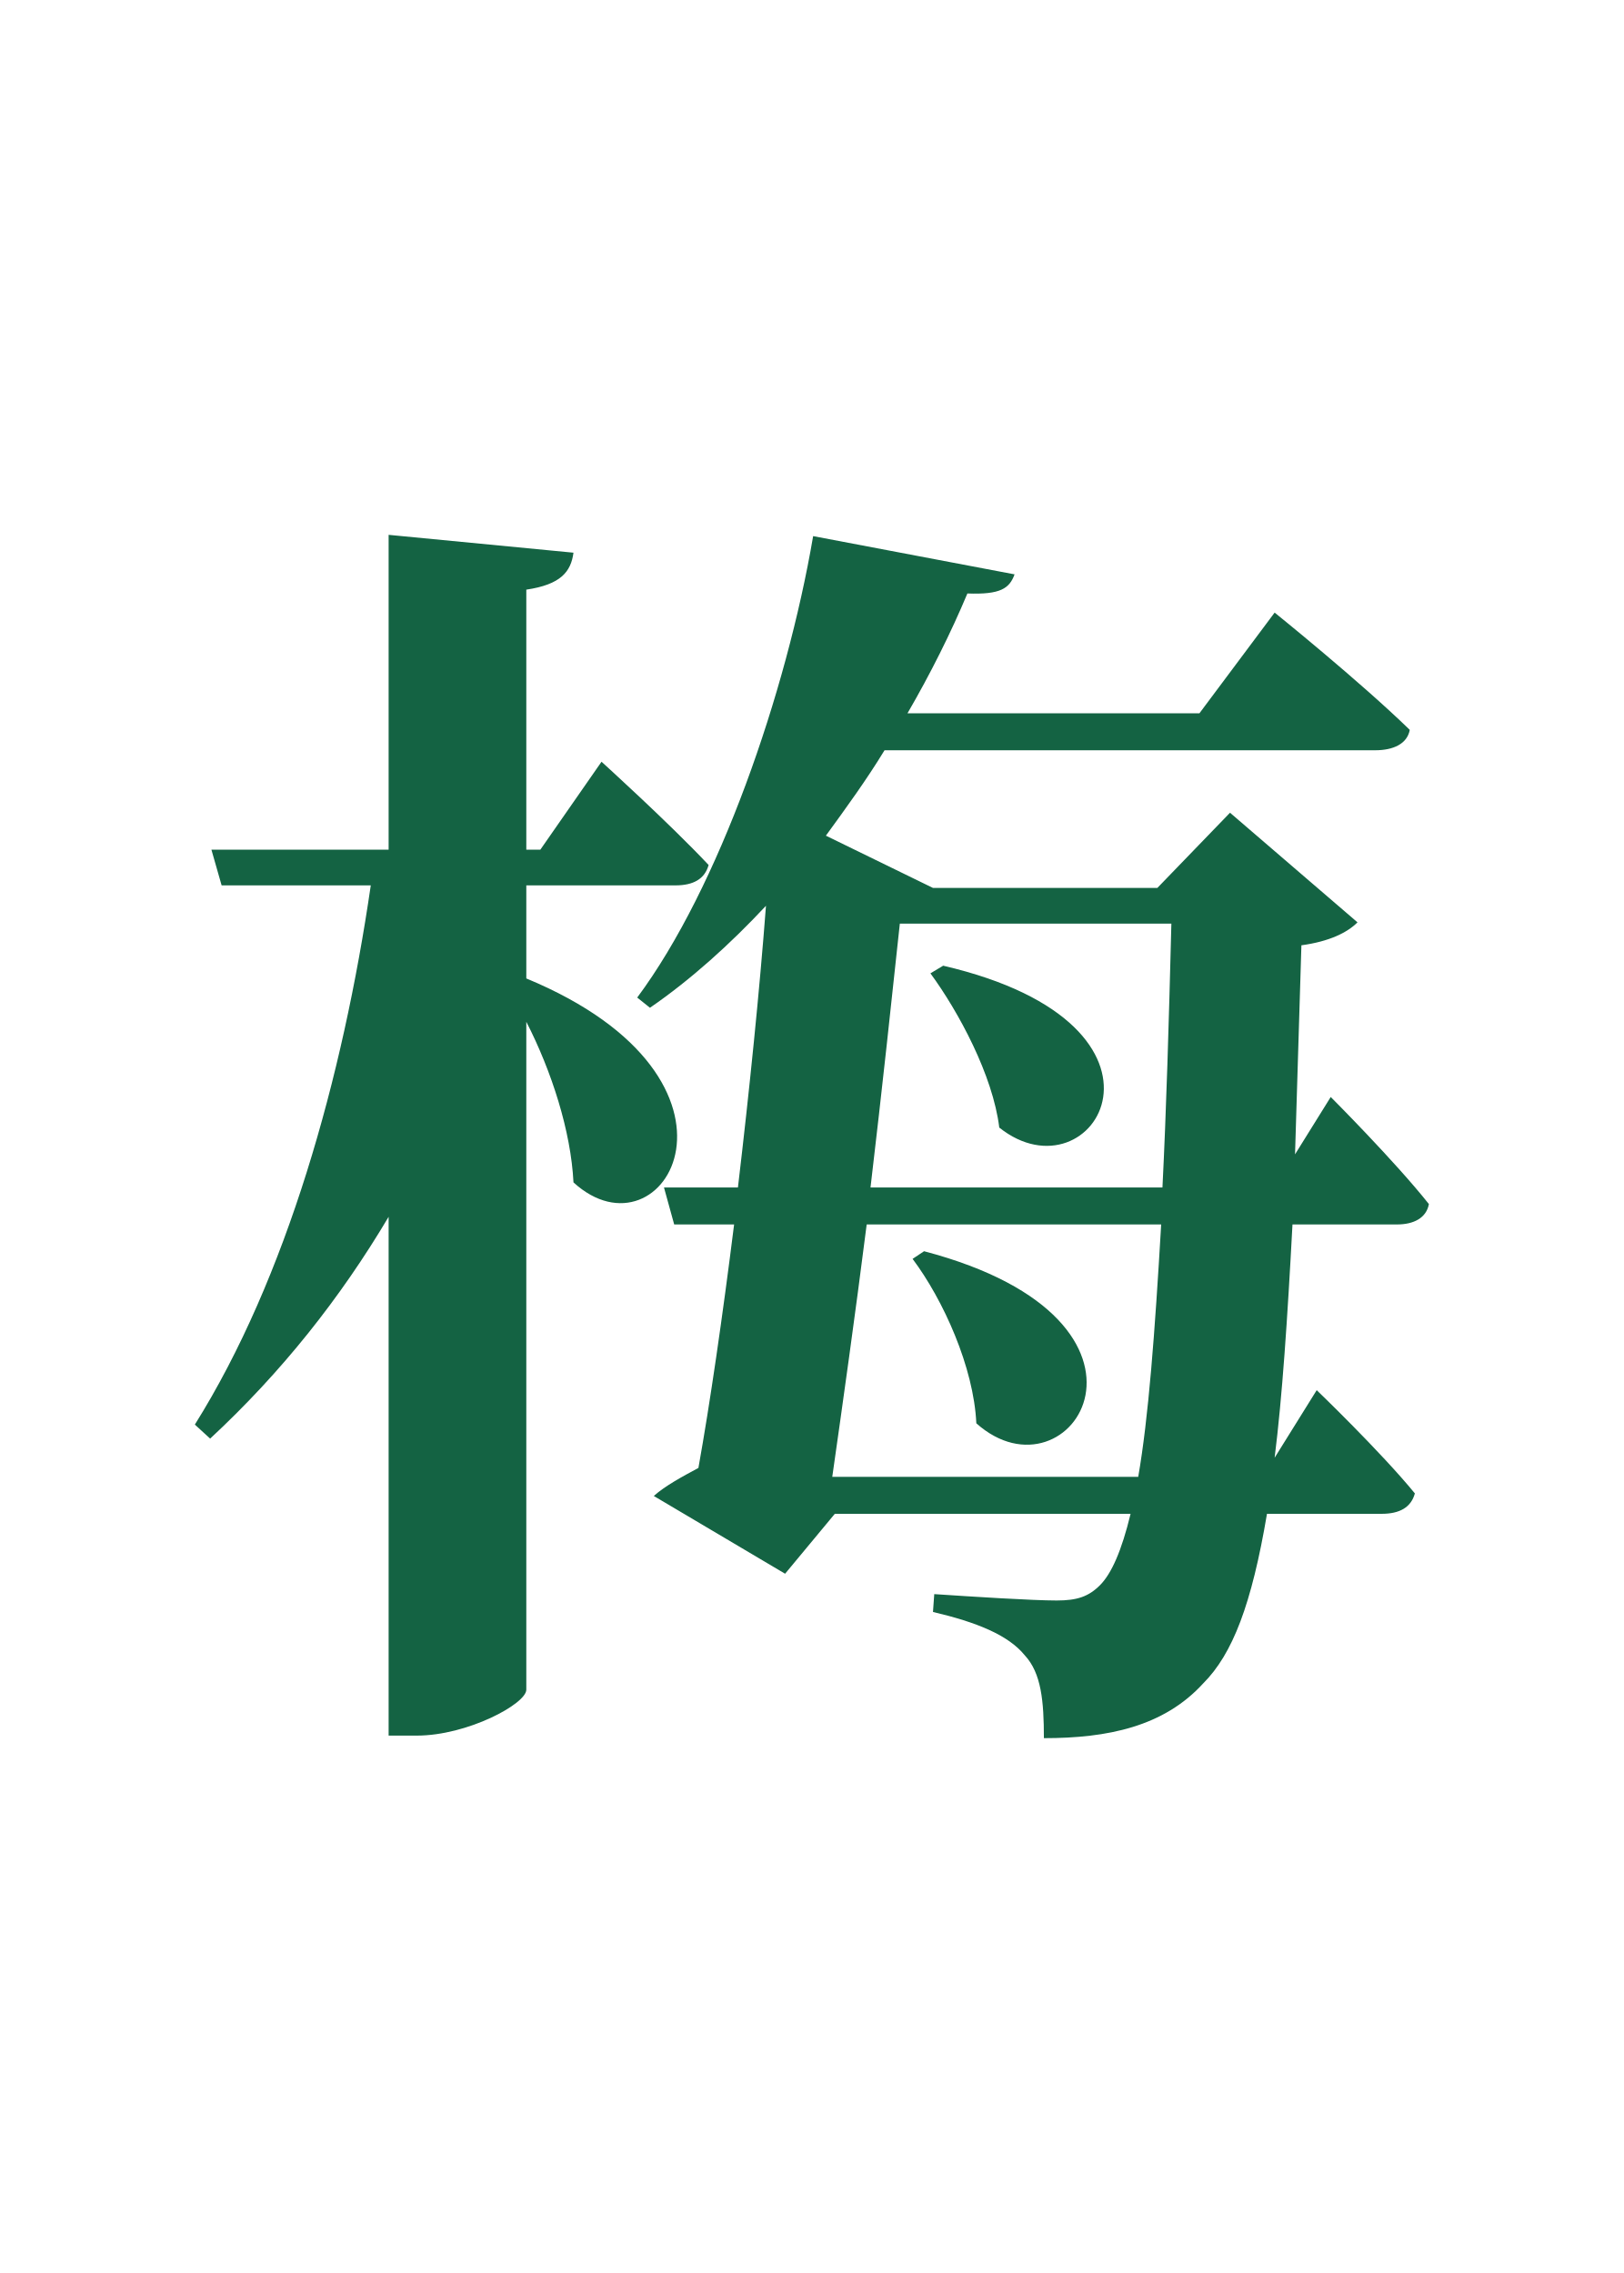
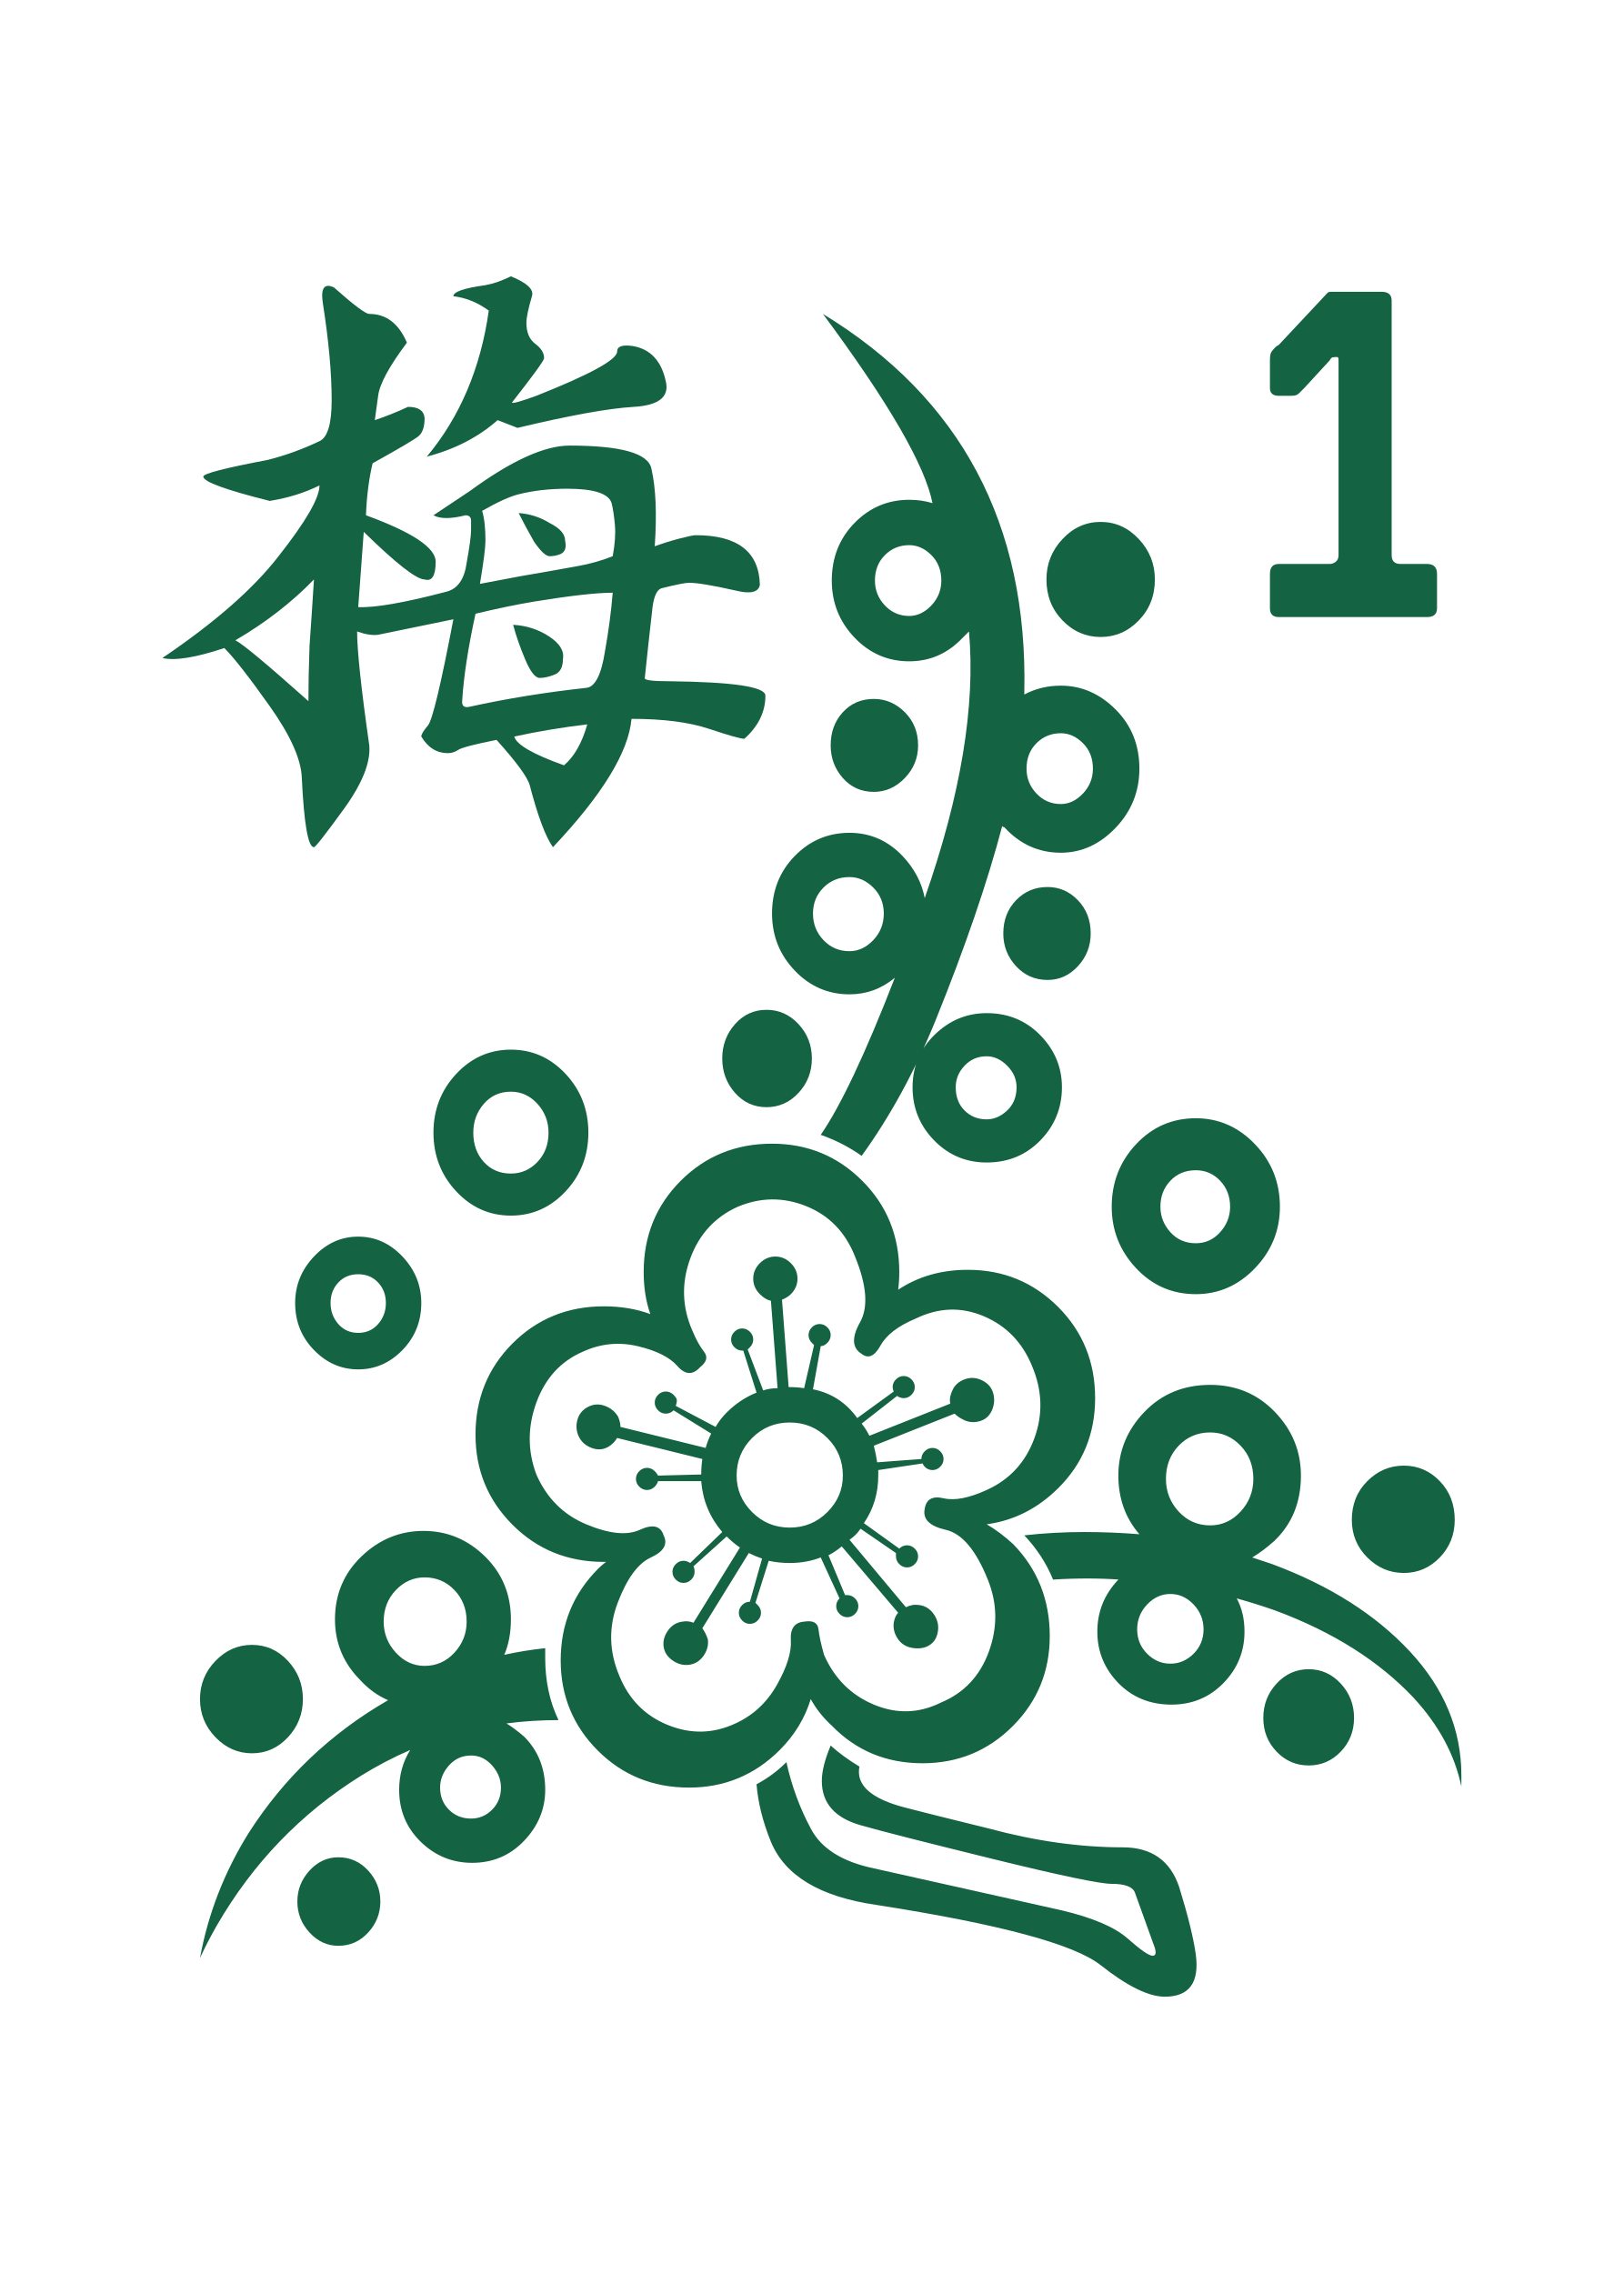
<svg xmlns="http://www.w3.org/2000/svg" viewBox="0 0 100 140">
-   <path d="M589 290 580 284C604 252 628 199 630 155C704 89 798 235 589 290ZM604 514 594 508C616 478 643 428 648 387C722 328 806 467 604 514ZM864 791 805 712H576C594 743 610 775 623 806C649 805 656 810 660 821L502 851C481 728 428 575 364 489L374 481C406 503 437 531 465 561C460 495 452 416 443 340H385L393 311H440C431 239 421 170 412 120C399 113 386 106 377 98L480 37L519 84H751C744 55 736 37 727 28C718 19 709 16 693 16C674 16 627 19 597 21L596 7C630 -1 655 -11 668 -27C681 -41 683 -63 683 -92C733 -92 777 -83 808 -49C831 -26 846 13 858 84H948C962 84 971 89 974 100C947 133 897 181 897 181L864 128C870 176 874 236 878 311H960C973 311 983 316 985 327C958 361 908 411 908 411L880 366L885 530C907 533 921 540 929 548L829 634L772 575H596L512 616C528 638 544 660 558 683H943C957 683 968 688 970 699C931 737 864 791 864 791ZM757 113H517C525 169 535 240 544 311H775C770 225 765 159 757 113ZM776 340H547C556 416 564 491 570 547H783C781 468 779 400 776 340ZM336 674 288 605H277V809C304 813 312 823 314 838L169 852V605H30L38 577H155C133 426 89 269 17 154L29 143C85 195 131 253 169 317V-90H191C231 -90 277 -65 277 -54V470C297 431 312 384 314 344C385 279 470 424 277 504V577H394C408 577 417 582 420 593C389 626 336 674 336 674Z" transform="translate(10.66529,99.83471) scale(0.0785124,-0.0785124)" fill="#146343" />
+   <path d="M398 752Q412 752 422.0 762.5Q432 773 432 789Q432 804 422.0 815.0Q412 826 398 826Q383 826 373.5 815.0Q364 804 364 789Q364 773 373.5 762.5Q383 752 398 752ZM362 169Q373 169 381.0 177.0Q389 185 389 197Q389 208 381.0 217.0Q373 226 362 226Q350 226 342.0 217.0Q334 208 334 197Q334 185 342.0 177.0Q350 169 362 169ZM994 309Q1006 309 1015.0 318.0Q1024 327 1024 340Q1024 353 1015.0 362.5Q1006 372 994 372Q982 372 973.0 362.5Q964 353 964 340Q964 327 973.0 318.0Q982 309 994 309ZM320 307Q336 307 347.0 319.0Q358 331 358 347Q358 364 347.0 375.5Q336 387 320 387Q305 387 294.0 375.5Q283 364 283 347Q283 331 294.0 319.0Q305 307 320 307ZM1030 434Q1046 434 1057.5 446.5Q1069 459 1069 476Q1069 494 1057.5 506.0Q1046 518 1030 518Q1013 518 1001.5 506.0Q990 494 990 476Q990 459 1001.5 446.5Q1013 434 1030 434ZM260 608Q271 608 278.0 616.0Q285 624 285 635Q285 646 278.0 653.5Q271 661 260 661Q249 661 242.0 653.5Q235 646 235 635Q235 624 242.0 616.0Q249 608 260 608ZM1017 689Q1030 689 1039.0 699.0Q1048 709 1048 722Q1048 736 1039.0 745.5Q1030 755 1017 755Q1003 755 994.0 745.5Q985 736 985 722Q985 709 994.0 699.0Q1003 689 1017 689ZM828 801Q838 801 846.5 809.0Q855 817 855 830Q855 841 846.5 849.5Q838 858 828 858Q816 858 808.0 849.5Q800 841 800 830Q800 817 808.0 809.0Q816 801 828 801ZM704 953Q716 953 725.5 963.0Q735 973 735 987Q735 1001 725.5 1010.5Q716 1020 704 1020Q690 1020 680.5 1010.5Q671 1001 671 987Q671 973 680.5 963.0Q690 953 704 953ZM895 1086Q906 1086 915.0 1095.5Q924 1105 924 1118Q924 1132 915.0 1141.0Q906 1150 895 1150Q882 1150 873.0 1141.0Q864 1132 864 1118Q864 1105 873.0 1095.5Q882 1086 895 1086ZM758 1256Q769 1256 778.0 1265.5Q787 1275 787 1288Q787 1302 778.0 1311.0Q769 1320 758 1320Q745 1320 736.0 1311.0Q727 1302 727 1288Q727 1275 736.0 1265.5Q745 1256 758 1256ZM715 768Q698 780 678 787Q705 826 745 929Q727 914 704 914Q675 914 654.5 935.5Q634 957 634 987Q634 1018 654.5 1039.0Q675 1060 704 1060Q732 1060 752 1039Q768 1022 772 1001Q821 1141 812 1242L806 1236Q786 1215 758 1215Q729 1215 708.5 1236.5Q688 1258 688 1288Q688 1319 708.5 1340.0Q729 1361 758 1361Q769 1361 779 1358Q769 1409 680 1529Q867 1415 862 1187V1185Q877 1193 895 1193Q923 1193 944.5 1171.5Q966 1150 966 1118Q966 1087 944.5 1064.5Q923 1042 895 1042Q865 1042 844 1065Q843 1065 842 1066Q822 990 782 891Q754 822 715 768ZM869 578Q856 610 825.5 623.0Q795 636 764 621Q740 611 732.0 596.5Q724 582 715 589Q702 597 713.5 617.5Q725 638 709 677Q696 710 665.0 722.5Q634 735 603 722Q572 708 560.0 675.0Q548 642 562 610Q567 598 572.5 591.0Q578 584 569 577Q559 566 548.5 578.0Q538 590 512.5 596.0Q487 602 463 591Q433 578 421.0 545.0Q409 512 421 480Q435 448 466.0 435.0Q497 422 514.5 430.0Q532 438 536 425Q542 413 524.5 405.0Q507 397 494.5 364.0Q482 331 496 298Q509 266 540.0 253.5Q571 241 601 255Q625 266 638.5 290.0Q652 314 651.0 330.0Q650 346 663 347Q675 349 676.0 340.0Q677 331 681 317Q695 285 726.0 272.0Q757 259 787 274Q818 287 830.0 320.0Q842 353 829 385Q813 425 791.0 430.0Q769 435 772 449Q774 462 789.0 458.5Q804 455 828 466Q859 480 871.0 512.5Q883 545 869 578ZM398 714Q369 714 348.5 736.0Q328 758 328 789Q328 820 348.5 842.0Q369 864 398 864Q427 864 447.5 842.0Q468 820 468 789Q468 758 447.5 736.0Q427 714 398 714ZM1205 391Q1186 391 1172.0 405.0Q1158 419 1158 439Q1158 460 1172.0 474.0Q1186 488 1205 488Q1224 488 1237.5 474.0Q1251 460 1251 439Q1251 419 1237.5 405.0Q1224 391 1205 391ZM1119 217Q1102 217 1090.0 229.5Q1078 242 1078 260Q1078 278 1090.0 291.0Q1102 304 1119 304Q1136 304 1148.0 291.0Q1160 278 1160 260Q1160 242 1148.0 229.5Q1136 217 1119 217ZM164 228Q145 228 131.0 242.5Q117 257 117 277Q117 297 131.0 311.5Q145 326 164 326Q183 326 196.5 311.5Q210 297 210 277Q210 257 196.5 242.5Q183 228 164 228ZM242 54Q227 54 216.0 66.0Q205 78 205 94Q205 110 216.0 122.0Q227 134 242 134Q258 134 269.0 122.0Q280 110 280 94Q280 78 269.0 66.0Q258 54 242 54ZM260 575Q237 575 220.0 592.5Q203 610 203 635Q203 659 220.0 677.0Q237 695 260 695Q283 695 300.0 677.0Q317 659 317 635Q317 610 300.0 592.5Q283 575 260 575ZM1017 643Q985 643 963.0 666.5Q941 690 941 722Q941 755 963.0 778.5Q985 802 1017 802Q1048 802 1070.5 778.5Q1093 755 1093 722Q1093 690 1070.5 666.5Q1048 643 1017 643ZM883 927Q866 927 854.5 939.5Q843 952 843 969Q843 987 854.5 999.0Q866 1011 883 1011Q899 1011 910.5 999.0Q922 987 922 969Q922 952 910.5 939.5Q899 927 883 927ZM629 812Q612 812 600.5 825.0Q589 838 589 856Q589 874 600.5 887.0Q612 900 629 900Q646 900 658.0 887.0Q670 874 670 856Q670 838 658.0 825.0Q646 812 629 812ZM931 1237Q911 1237 896.5 1252.0Q882 1267 882 1289Q882 1310 896.5 1325.5Q911 1341 931 1341Q951 1341 965.5 1325.5Q980 1310 980 1289Q980 1267 965.5 1252.0Q951 1237 931 1237ZM726 1097Q709 1097 698.0 1109.5Q687 1122 687 1139Q687 1157 698.0 1169.0Q709 1181 726 1181Q742 1181 754.0 1169.0Q766 1157 766 1139Q766 1122 754.0 1109.5Q742 1097 726 1097ZM524 625Q518 642 518 663Q518 712 551.5 745.5Q585 779 634 779Q682 779 715.5 745.5Q749 712 749 663Q749 655 748 647Q775 665 811 665Q859 665 892.5 631.5Q926 598 926 549Q926 501 893 468Q865 440 828 435Q840 428 852 417Q885 383 885 334Q885 286 851.5 252.5Q818 219 770 219Q721 219 688 253Q676 264 669 277Q661 251 641 231Q607 197 559 197Q510 197 476.5 230.5Q443 264 443 312Q443 361 477 395Q480 398 484 401H482Q433 401 399.5 434.5Q366 468 366 516Q366 565 399.5 598.5Q433 632 482 632Q505 632 524 625ZM650 432Q670 432 684.0 446.0Q698 460 698 479Q698 499 684.0 513.0Q670 527 650 527Q630 527 616.0 513.0Q602 499 602 479Q602 460 616.0 446.0Q630 432 650 432ZM570 474H531Q530 471 528 469Q525 466 521 466Q517 466 514.0 469.0Q511 472 511 476Q511 480 514.0 483.0Q517 486 521 486Q525 486 528 483Q530 481 531 479L570 480Q570 487 571 494L494 513Q491 508 486 505Q479 501 471 504Q463 507 459.5 514.0Q456 521 458 529Q460 537 467.5 541.0Q475 545 483 542Q491 539 495 532Q497 527 497 523L574 504Q576 511 579 517L545 538Q542 535 538 535Q534 535 531.0 538.0Q528 541 528 545Q528 549 531.0 552.0Q534 555 538 555Q542 555 545.0 552.0Q548 549 548.0 547.0Q548 545 547 542L583 523Q587 530 593 536Q605 548 620 554L608 592H607Q603 592 600.0 595.0Q597 598 597 602Q597 606 600.0 609.0Q603 612 607 612Q611 612 614.0 609.0Q617 606 617 602Q617 598 614 595L612 593L626 556Q632 558 639 558L633 637Q628 638 623 643Q617 649 617 657Q617 665 623.0 671.0Q629 677 637 677Q645 677 651.0 671.0Q657 665 657 657Q657 649 651 643Q648 640 643 638L649 559Q657 559 663 558L672 597L670 599Q667 602 667 606Q667 610 670.0 613.0Q673 616 677 616Q681 616 684.0 613.0Q687 610 687 606Q687 602 684 599Q681 596 678 596L671 557Q696 552 711 531L744 555Q743 557 743 559Q743 563 746.0 566.0Q749 569 753 569Q757 569 760.0 566.0Q763 563 763 559Q763 555 760.0 552.0Q757 549 753 549Q750 549 747 551L715 526Q719 521 722 515L795 544Q794 550 797 556Q800 563 808 566Q816 569 824.0 565.0Q832 561 834 553Q836 545 832.5 537.5Q829 530 821 528Q813 526 806 530Q802 532 799 535L726 506Q728 498 729 491L769 494Q769 498 772 501Q775 504 779 504Q783 504 786.0 501.0Q789 498 789 494Q789 490 786.0 487.0Q783 484 779 484Q775 484 772 487Q771 488 770 490L730 484V479Q730 455 717 436L749 413Q752 416 756 416Q760 416 763.0 413.0Q766 410 766 406Q766 402 763.0 399.0Q760 396 756 396Q752 396 749.0 399.0Q746 402 746 406V409L714 431Q710 425 704 421L755 360Q761 363 767 362Q775 361 780 354Q785 347 784.0 339.0Q783 331 778 327Q772 322 762.5 323.0Q753 324 748 331Q743 338 744 346Q745 352 748 355L697 415Q691 410 685 407L700 371H702Q706 371 709.0 368.0Q712 365 712 361Q712 357 709.0 354.0Q706 351 702 351Q698 351 695.0 354.0Q692 357 692 361Q692 365 695 368L678 405Q665 400 650 400Q640 400 631 402L619 364L621 362Q624 359 624 355Q624 351 621.0 348.0Q618 345 614 345Q610 345 607.0 348.0Q604 351 604 355Q604 359 607.0 362.0Q610 365 614 365L625 404Q619 406 613 409L571 341Q574 337 576 331Q577 323 572 316Q567 309 559.0 308.0Q551 307 544 312Q537 317 536.0 324.5Q535 332 540 339Q545 346 553 347Q558 348 563 346L605 414Q599 418 593 424L563 397Q564 395 564 392Q564 388 561.0 385.0Q558 382 554 382Q550 382 547.0 385.0Q544 388 544 392Q544 396 547.0 399.0Q550 402 554 402Q557 402 560 400L589 428Q572 448 570 474ZM394 255Q402 250 410 243Q429 224 429 195Q429 169 410.0 149.0Q391 129 363 129Q336 129 316.5 148.0Q297 167 297 195Q297 215 307 231Q284 221 263 208Q181 157 132 72Q124 58 117 43Q128 103 161 156Q209 231 287 276Q273 282 262 294Q239 317 239 349Q239 383 263.0 406.0Q287 429 319 429Q351 429 374.5 406.0Q398 383 398 349Q398 331 392 317Q410 321 429 323V314Q429 283 441 258Q417 258 394 255ZM828 762Q800 762 780.5 782.0Q761 802 761 830Q761 858 781.0 877.5Q801 897 828 897Q857 897 876.5 877.0Q896 857 896 830Q896 802 876.5 782.0Q857 762 828 762ZM948 385Q934 386 919 386Q903 386 888 385Q879 407 862 425Q889 428 916 428Q941 428 966 426Q947 448 947 479Q947 512 970.5 536.5Q994 561 1030 561Q1065 561 1088.5 536.5Q1112 512 1112 479Q1112 443 1088 420Q1078 411 1068 405L1086 399Q1164 370 1210.5 320.0Q1257 270 1257 208V198Q1248 241 1214 278Q1167 328 1089 357Q1072 363 1054 368Q1061 355 1061 338Q1061 311 1042.0 291.5Q1023 272 995 272Q966 272 947.0 291.5Q928 311 928 338Q928 365 947 385ZM647 220Q654 188 669 160Q683 133 726 124L896 86Q938 76 955.5 60.5Q973 45 978 45Q982 45 980 52L962 102Q959 110 941 110Q925 110 833.5 132.5Q742 155 714 163Q679 173 679 203Q679 216 687 235Q698 225 713 216Q708 191 754 179Q773 174 830 160Q893 143 951 143Q990 143 1002 107Q1014 68 1017 46Q1022 8 989 8Q967 8 931.0 36.5Q895 65 728 91Q652 102 633 148Q622 175 620 200Q635 208 647 220ZM398 1563Q420 1554 417 1545Q412 1528 412 1521Q412 1508 420.0 1502.0Q428 1496 428 1489Q428 1486 399 1449Q399 1447 421 1455Q494 1484 494 1495Q494 1502 508 1500Q532 1496 538 1468Q543 1447 509 1445Q475 1443 404 1426L386 1433Q360 1410 322 1400Q367 1454 378 1532Q363 1543 346 1545Q346 1551 375 1555Q386 1557 398 1563ZM238 1553Q265 1529 270 1529Q293 1529 304 1503Q280 1471 278 1455L275 1433Q290 1438 305 1445Q319 1445 320 1435Q320 1423 314.5 1418.5Q309 1414 273 1394Q268 1373 267 1347Q330 1324 330 1305Q330 1286 320 1289Q309 1289 265 1332L260 1264Q283 1263 340 1278Q355 1282 358 1304Q362 1326 362 1334V1342Q362 1347 357 1347Q337 1342 328 1347L361 1369Q417 1410 451 1410Q521 1410 525 1389Q531 1363 528 1319Q539 1323 550.5 1326.0Q562 1329 565 1329Q622 1329 623 1284Q621 1274 601 1279Q570 1286 559 1286Q554 1286 534 1281Q528 1279 526 1264Q522 1229 519 1200Q518 1197 541 1197Q628 1196 628 1184Q628 1162 609 1145Q604 1145 577.0 1154.0Q550 1163 507 1163Q503 1118 436 1047Q426 1061 415 1103Q412 1114 385 1144Q355 1138 350.5 1135.0Q346 1132 341 1132Q326 1132 317 1147Q317 1150 323.0 1157.0Q329 1164 346 1253L278 1239Q270 1238 259 1242Q259 1216 270 1139Q272 1116 247.0 1081.5Q222 1047 220 1047Q212 1047 209 1110Q208 1135 180.0 1174.5Q152 1214 139 1227Q100 1214 83 1218Q154 1266 188 1310Q225 1357 225 1374Q205 1364 180 1360Q120 1375 120 1382Q120 1386 178 1397Q202 1403 225 1414Q236 1419 236 1451Q236 1488 228 1539Q225 1559 238 1553ZM458 1301Q475 1304 490 1310Q493 1326 492.0 1338.0Q491 1350 489 1358Q485 1371 449 1371Q425 1371 405 1366Q393 1363 372 1351Q375 1341 375 1324Q375 1315 370 1285L407 1292Q425 1295 458 1301ZM149 1234Q159 1229 215 1179Q215 1201 216 1229Q218 1257 220 1289Q190 1258 149 1234ZM466 1191Q478 1192 483 1224Q488 1252 490 1277Q468 1277 419 1269Q395 1265 366 1258Q356 1212 354 1180Q353 1172 361 1174Q411 1185 466 1191ZM401 1147Q404 1136 446 1121Q460 1133 467 1158Q433 1154 401 1147ZM445 1217Q445 1206 437.5 1203.0Q430 1200 424 1200Q418 1200 411.0 1216.5Q404 1233 400 1248Q418 1247 432.5 1237.5Q447 1228 445 1217ZM447 1324Q449 1315 443 1312Q438 1310 433 1310Q428 1310 419 1323Q411 1337 405 1349Q420 1348 433 1340Q447 1333 447 1324ZM1092 1255Q1084 1255 1084 1263V1294Q1084 1303 1092 1303H1138Q1141 1303 1143.5 1305.0Q1146 1307 1146 1311V1487Q1146 1490 1145.0 1490.0Q1144 1490 1143 1490Q1141 1490 1140.0 1489.5Q1139 1489 1138 1487L1115 1462Q1112 1459 1110.5 1457.5Q1109 1456 1107.5 1455.5Q1106 1455 1103 1455H1092Q1084 1455 1084 1462V1487Q1084 1492 1085.0 1494.0Q1086 1496 1089 1499Q1090 1500 1092 1501L1136 1548Q1137 1549 1139.0 1549.0Q1141 1549 1143 1549H1185Q1194 1549 1194 1541V1311Q1194 1303 1202 1303H1226Q1235 1303 1235 1294V1263Q1235 1255 1226 1255Z" fill="#146343" transform="matrix(0.0681431 0 0 -0.0681431 4.344123 123.5264)" />
</svg>
